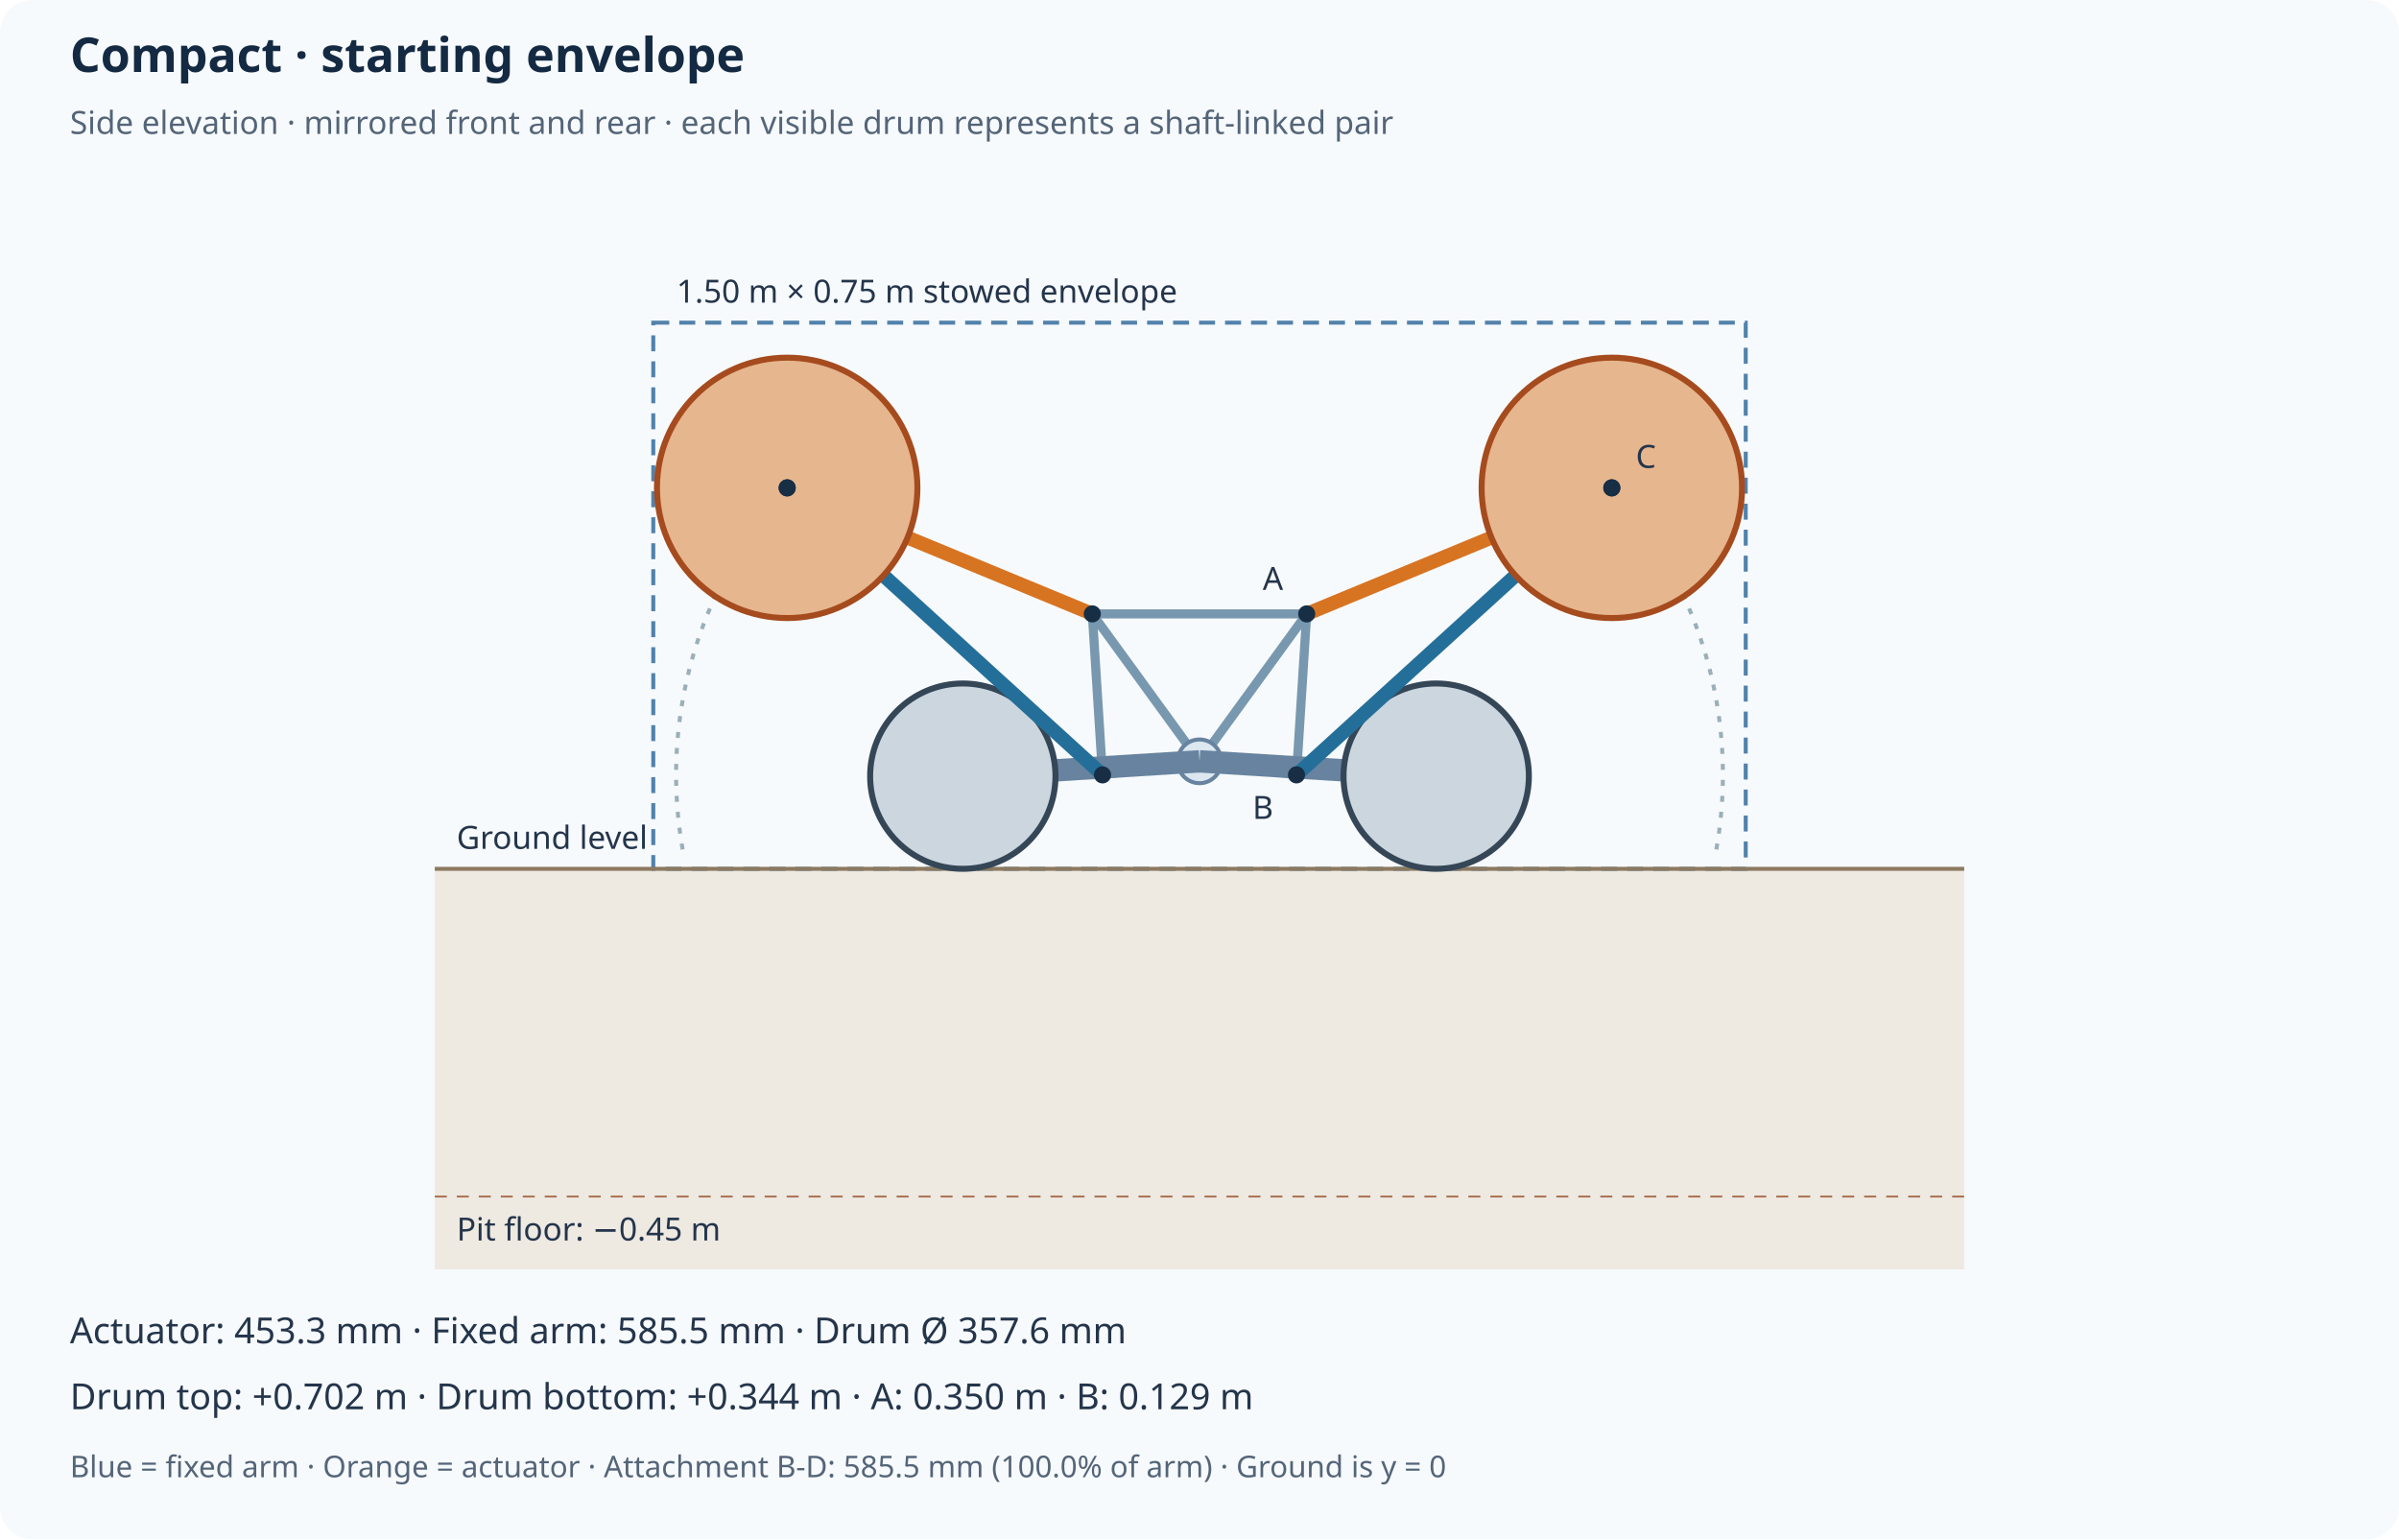
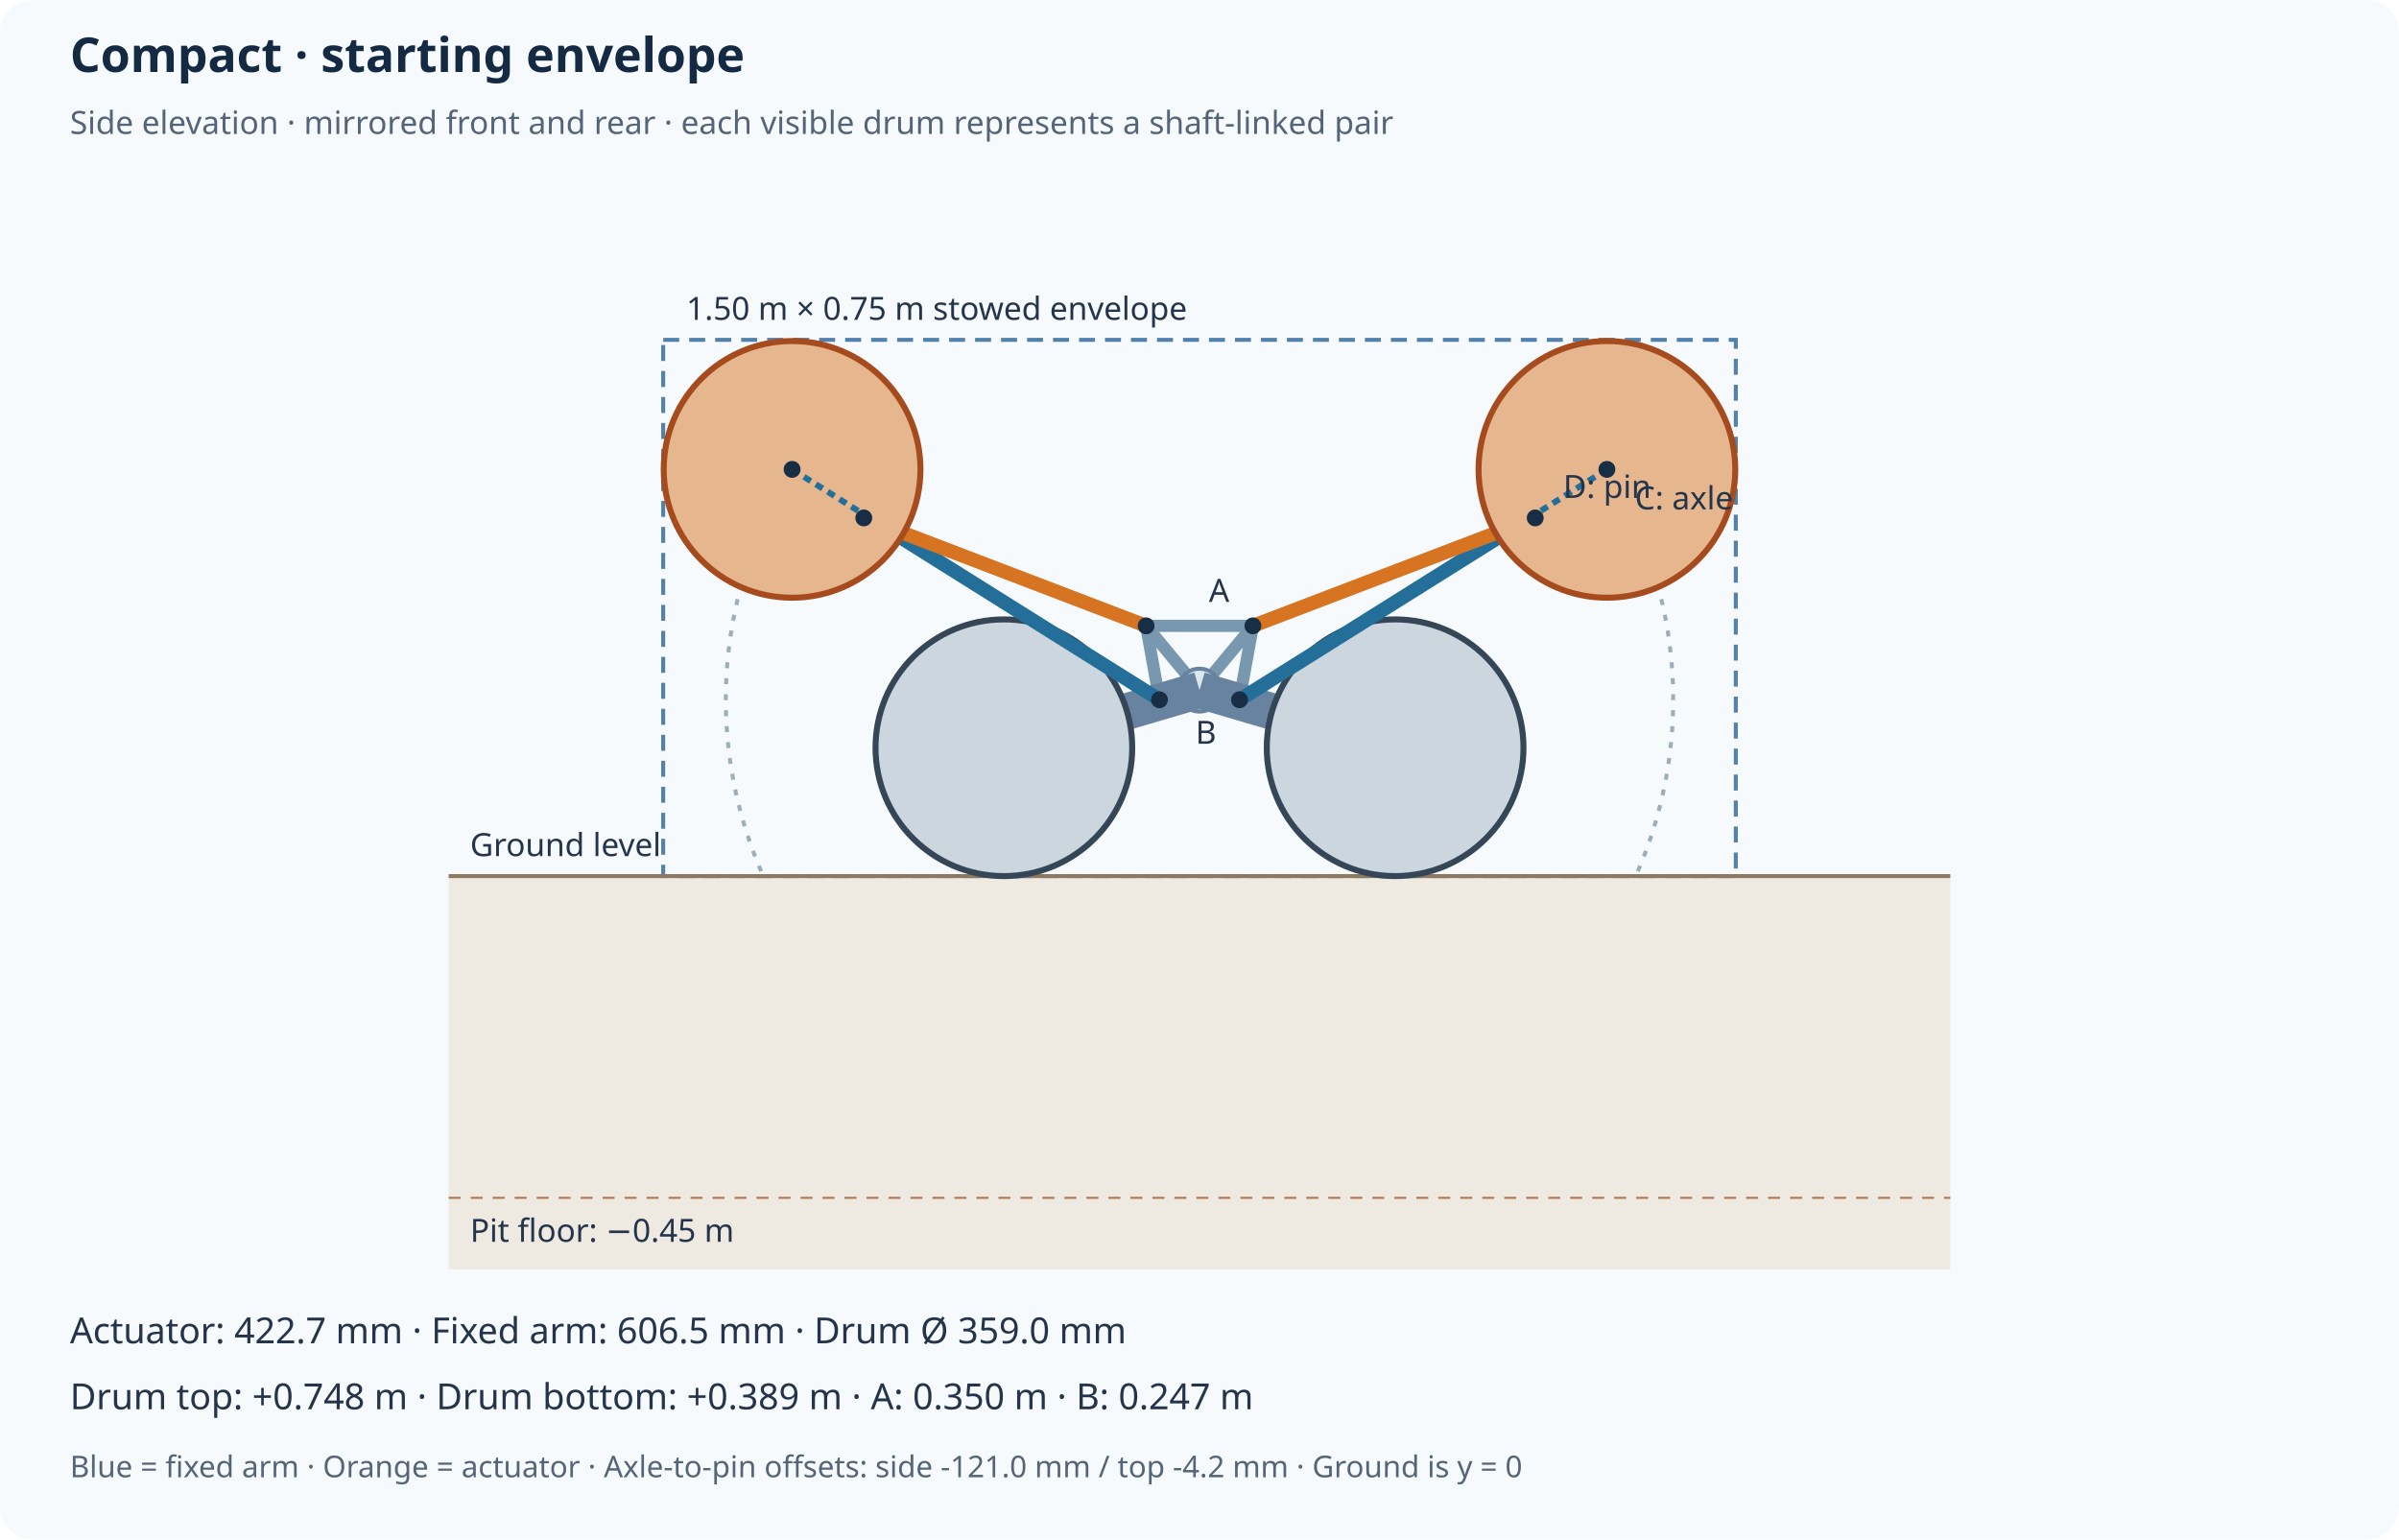
<svg xmlns="http://www.w3.org/2000/svg" viewBox="0 0 1200 770" role="img" aria-label="Compact · starting envelope">
  <rect width="1200" height="770" rx="16" fill="#f7fafc" />
  <text x="35" y="36" font-family="sans-serif" font-size="24" font-weight="700" fill="#142a43">Compact · starting envelope</text>
  <g font-family="sans-serif">
    <text x="35" y="67" font-size="16" fill="#546579">Side elevation · mirrored front and rear · each visible drum represents a shaft-linked pair</text>
-     <rect x="217.486" y="434.636" width="765.027" height="200.364" fill="#eee9e1" stroke="none" stroke-width="2" stroke-dasharray="" />
-     <rect x="326.776" y="161.412" width="546.448" height="273.224" fill="none" stroke="#5282ac" stroke-width="2" stroke-dasharray="8 5" />
-     <line x1="217.486" y1="434.636" x2="982.514" y2="434.636" stroke="#8c7960" stroke-width="2" stroke-dasharray="" />
-     <line x1="217.486" y1="598.570" x2="982.514" y2="598.570" stroke="#ac7756" stroke-width="1" stroke-dasharray="6 5" />
-     <line x1="600.000" y1="380.862" x2="653.620" y2="307.108" stroke="#7898b0" stroke-width="4.549" stroke-dasharray="" />
-     <line x1="600.000" y1="380.862" x2="648.515" y2="387.639" stroke="#7898b0" stroke-width="4.549" stroke-dasharray="" />
-     <line x1="600.000" y1="380.862" x2="546.380" y2="307.108" stroke="#7898b0" stroke-width="4.549" stroke-dasharray="" />
-     <line x1="600.000" y1="380.862" x2="551.485" y2="387.639" stroke="#7898b0" stroke-width="4.549" stroke-dasharray="" />
-     <line x1="653.620" y1="307.108" x2="648.515" y2="387.639" stroke="#7898b0" stroke-width="4.549" stroke-dasharray="" />
-     <line x1="546.380" y1="307.108" x2="551.485" y2="387.639" stroke="#7898b0" stroke-width="4.549" stroke-dasharray="" />
-     <line x1="653.620" y1="307.108" x2="546.380" y2="307.108" stroke="#7898b0" stroke-width="4.549" stroke-dasharray="" />
-     <circle cx="600.000" cy="380.862" r="10.929" stroke="#67839f" fill="#dce7f0" stroke-width="2" />
-     <line x1="600.000" y1="380.862" x2="481.603" y2="388.275" stroke="#67839f" stroke-width="11.2" stroke-dasharray="" />
-     <line x1="600.000" y1="380.862" x2="718.397" y2="388.275" stroke="#67839f" stroke-width="11.2" stroke-dasharray="" />
-     <circle cx="481.603" cy="388.275" r="46.360" stroke="#354657" fill="#cbd6df" stroke-width="3" />
-     <polyline points="443.23,203.85 440.45,205.52 437.70,207.23 434.98,208.97 432.28,210.76 429.61,212.59 426.96,214.46 424.35,216.37 421.76,218.32 419.21,220.31 416.68,222.34 414.19,224.40 411.73,226.51 409.30,228.65 406.90,230.82 404.54,233.04 402.21,235.29 399.91,237.57 397.65,239.89 395.42,242.24 393.24,244.63 391.08,247.05 388.97,249.50 386.89,251.98 384.85,254.49 382.85,257.04 380.88,259.61 378.96,262.22 377.08,264.85 375.23,267.51 373.43,270.20 371.67,272.92 369.94,275.66 368.27,278.43 366.63,281.23 365.04,284.04 363.48,286.89 361.98,289.75 360.51,292.64 359.09,295.55 357.72,298.48 356.38,301.43 355.10,304.40 353.86,307.40 352.66,310.40 351.51,313.43 350.41,316.48 349.35,319.54 348.34,322.61 347.38,325.70 346.46,328.81 345.59,331.93 344.77,335.06 344.00,338.21 343.27,341.36 342.59,344.53 341.96,347.70 341.38,350.89 340.84,354.08 340.36,357.28 339.92,360.49 339.54,363.71 339.20,366.93 338.91,370.15 338.67,373.38 338.47,376.61 338.33,379.85 338.24,383.09 338.19,386.32 338.20,389.56 338.25,392.80 338.35,396.04 338.51,399.27 338.71,402.50 338.96,405.73 339.26,408.95 339.60,412.17 340.00,415.39 340.45,418.59 340.94,421.79 341.48,424.99" fill="none" stroke="#9aafba" stroke-width="2" stroke-dasharray="3 5" />
-     <line x1="551.485" y1="387.639" x2="393.753" y2="244.056" stroke="#246f99" stroke-width="7" stroke-dasharray="" />
-     <line x1="546.380" y1="307.108" x2="393.753" y2="244.056" stroke="#d77422" stroke-width="7" stroke-dasharray="" />
-     <circle cx="393.753" cy="244.056" r="65.139" stroke="#a54b1e" fill="#e6b68e" stroke-width="3" />
-     <circle cx="393.753" cy="244.056" r="3.279" stroke="#172e45" fill="#172e45" stroke-width="2" />
-     <circle cx="393.753" cy="244.056" r="3.279" stroke="#172e45" fill="#172e45" stroke-width="2" />
-     <circle cx="546.380" cy="307.108" r="3.279" stroke="#172e45" fill="#172e45" stroke-width="2" />
-     <circle cx="551.485" cy="387.639" r="3.279" stroke="#172e45" fill="#172e45" stroke-width="2" />
-     <circle cx="718.397" cy="388.275" r="46.360" stroke="#354657" fill="#cbd6df" stroke-width="3" />
-     <polyline points="756.77,203.85 759.55,205.52 762.30,207.23 765.02,208.97 767.72,210.76 770.39,212.59 773.04,214.46 775.65,216.37 778.24,218.32 780.79,220.31 783.32,222.34 785.81,224.40 788.27,226.51 790.70,228.65 793.10,230.82 795.46,233.04 797.79,235.29 800.09,237.57 802.35,239.89 804.58,242.24 806.76,244.63 808.92,247.05 811.03,249.50 813.11,251.98 815.15,254.49 817.15,257.04 819.12,259.61 821.04,262.22 822.92,264.85 824.77,267.51 826.57,270.20 828.33,272.92 830.06,275.66 831.73,278.43 833.37,281.23 834.96,284.04 836.52,286.89 838.02,289.75 839.49,292.64 840.91,295.55 842.28,298.48 843.62,301.43 844.90,304.40 846.14,307.40 847.34,310.40 848.49,313.43 849.59,316.48 850.65,319.54 851.66,322.61 852.62,325.70 853.54,328.81 854.41,331.93 855.23,335.06 856.00,338.21 856.73,341.36 857.41,344.53 858.04,347.70 858.62,350.89 859.16,354.08 859.64,357.28 860.08,360.49 860.46,363.71 860.80,366.93 861.09,370.15 861.33,373.38 861.53,376.61 861.67,379.85 861.76,383.09 861.81,386.32 861.80,389.56 861.75,392.80 861.65,396.04 861.49,399.27 861.29,402.50 861.04,405.73 860.74,408.95 860.40,412.17 860.00,415.39 859.55,418.59 859.06,421.79 858.52,424.99" fill="none" stroke="#9aafba" stroke-width="2" stroke-dasharray="3 5" />
-     <line x1="648.515" y1="387.639" x2="806.247" y2="244.056" stroke="#246f99" stroke-width="7" stroke-dasharray="" />
-     <line x1="653.620" y1="307.108" x2="806.247" y2="244.056" stroke="#d77422" stroke-width="7" stroke-dasharray="" />
-     <circle cx="806.247" cy="244.056" r="65.139" stroke="#a54b1e" fill="#e6b68e" stroke-width="3" />
-     <circle cx="806.247" cy="244.056" r="3.279" stroke="#172e45" fill="#172e45" stroke-width="2" />
-     <circle cx="806.247" cy="244.056" r="3.279" stroke="#172e45" fill="#172e45" stroke-width="2" />
-     <circle cx="653.620" cy="307.108" r="3.279" stroke="#172e45" fill="#172e45" stroke-width="2" />
-     <circle cx="648.515" cy="387.639" r="3.279" stroke="#172e45" fill="#172e45" stroke-width="2" />
-     <text x="631.62" y="295.11" font-size="16" fill="#24354b">A</text>
-     <text x="626.51" y="409.64" font-size="16" fill="#24354b">B</text>
-     <text x="818.25" y="234.06" font-size="16" fill="#24354b">C</text>
-     <text x="338.42" y="151.41" font-size="16" fill="#24354b">1.50 m × 0.75 m stowed envelope</text>
-     <text x="228.42" y="424.64" font-size="16" fill="#24354b">Ground level</text>
-     <text x="228.42" y="620.57" font-size="16" fill="#24354b">Pit floor: −0.45 m</text>
-     <text x="35" y="672" font-size="18" fill="#24354b">Actuator: 453.3 mm · Fixed arm: 585.5 mm · Drum Ø 357.6 mm</text>
-     <text x="35" y="705" font-size="18" fill="#24354b">Drum top: +0.702 m · Drum bottom: +0.344 m · A: 0.350 m · B: 0.129 m</text>
-     <text x="35" y="739" font-size="15" fill="#546579">Blue = fixed arm · Orange = actuator · Attachment B-D: 585.5 mm (100.0% of arm) · Ground is y = 0</text>
+     <rect x="224.431" y="438.273" width="751.138" height="196.727" fill="#eee9e1" stroke="none" stroke-width="2" stroke-dasharray="" />
+     <rect x="331.736" y="170.010" width="536.527" height="268.264" fill="none" stroke="#5282ac" stroke-width="2" stroke-dasharray="8 5" />
+     <line x1="224.431" y1="438.273" x2="975.569" y2="438.273" stroke="#8c7960" stroke-width="2" stroke-dasharray="" />
+     <line x1="224.431" y1="599.232" x2="975.569" y2="599.232" stroke="#ac7756" stroke-width="1" stroke-dasharray="6 5" />
+     <line x1="600.000" y1="345.246" x2="626.701" y2="313.084" stroke="#7898b0" stroke-width="6.107" stroke-dasharray="" />
+     <line x1="600.000" y1="345.246" x2="620.017" y2="350.060" stroke="#7898b0" stroke-width="6.107" stroke-dasharray="" />
+     <line x1="600.000" y1="345.246" x2="573.299" y2="313.084" stroke="#7898b0" stroke-width="6.107" stroke-dasharray="" />
+     <line x1="600.000" y1="345.246" x2="579.983" y2="350.060" stroke="#7898b0" stroke-width="6.107" stroke-dasharray="" />
+     <line x1="626.701" y1="313.084" x2="620.017" y2="350.060" stroke="#7898b0" stroke-width="6.107" stroke-dasharray="" />
+     <line x1="573.299" y1="313.084" x2="579.983" y2="350.060" stroke="#7898b0" stroke-width="6.107" stroke-dasharray="" />
+     <line x1="626.701" y1="313.084" x2="573.299" y2="313.084" stroke="#7898b0" stroke-width="6.107" stroke-dasharray="" />
+     <circle cx="600.000" cy="345.246" r="10.731" stroke="#67839f" fill="#dce7f0" stroke-width="2" />
+     <line x1="600.000" y1="345.246" x2="502.146" y2="374.069" stroke="#67839f" stroke-width="18.332" stroke-dasharray="" />
+     <line x1="600.000" y1="345.246" x2="697.854" y2="374.069" stroke="#67839f" stroke-width="18.332" stroke-dasharray="" />
+     <circle cx="502.146" cy="374.069" r="64.204" stroke="#354657" fill="#cbd6df" stroke-width="3" />
+     <polyline points="421.33,202.13 419.18,204.46 417.07,206.83 415.00,209.22 412.96,211.65 410.95,214.11 408.98,216.59 407.05,219.11 405.15,221.65 403.29,224.22 401.47,226.82 399.69,229.44 397.95,232.09 396.24,234.76 394.58,237.46 392.95,240.18 391.36,242.93 389.82,245.70 388.31,248.49 386.85,251.30 385.42,254.13 384.04,256.99 382.70,259.86 381.41,262.76 380.15,265.67 378.94,268.60 377.77,271.55 376.64,274.51 375.56,277.49 374.52,280.49 373.53,283.50 372.58,286.52 371.67,289.56 370.81,292.61 369.99,295.68 369.22,298.75 368.49,301.84 367.81,304.94 367.17,308.04 366.58,311.16 366.03,314.28 365.53,317.41 365.08,320.55 364.67,323.70 364.31,326.85 363.99,330.00 363.72,333.16 363.50,336.33 363.32,339.49 363.19,342.66 363.10,345.83 363.06,349.00 363.07,352.17 363.13,355.34 363.23,358.51 363.37,361.68 363.57,364.85 363.80,368.01 364.09,371.17 364.42,374.32 364.80,377.47 365.22,380.61 365.69,383.75 366.21,386.88 366.77,390.00 367.38,393.11 368.03,396.21 368.73,399.31 369.47,402.39 370.26,405.46 371.09,408.52 371.96,411.57 372.89,414.60 373.85,417.62 374.86,420.63 375.91,423.62 377.01,426.60 378.15,429.55 379.34,432.50 380.56,435.42 381.83,438.33" fill="none" stroke="#9aafba" stroke-width="2" stroke-dasharray="3 5" />
+     <line x1="579.983" y1="350.060" x2="396.209" y2="234.812" stroke="#246f99" stroke-width="7" stroke-dasharray="" />
+     <line x1="432.880" y1="257.809" x2="432.074" y2="259.095" stroke="#246f99" stroke-width="4" stroke-dasharray="" />
+     <line x1="573.299" y1="313.084" x2="432.074" y2="259.095" stroke="#d77422" stroke-width="7" stroke-dasharray="" />
+     <circle cx="396.209" cy="234.812" r="64.204" stroke="#a54b1e" fill="#e6b68e" stroke-width="3" />
+     <line x1="396.209" y1="234.812" x2="432.880" y2="257.809" stroke="#246f99" stroke-width="3" stroke-dasharray="4 3" />
+     <line x1="432.880" y1="257.809" x2="432.074" y2="259.095" stroke="#246f99" stroke-width="4" stroke-dasharray="" />
+     <circle cx="396.209" cy="234.812" r="3.219" stroke="#172e45" fill="#172e45" stroke-width="2" />
+     <circle cx="432.074" cy="259.095" r="3.219" stroke="#172e45" fill="#172e45" stroke-width="2" />
+     <circle cx="573.299" cy="313.084" r="3.219" stroke="#172e45" fill="#172e45" stroke-width="2" />
+     <circle cx="579.983" cy="350.060" r="3.219" stroke="#172e45" fill="#172e45" stroke-width="2" />
+     <circle cx="697.854" cy="374.069" r="64.204" stroke="#354657" fill="#cbd6df" stroke-width="3" />
+     <polyline points="778.67,202.13 780.82,204.46 782.93,206.83 785.00,209.22 787.04,211.65 789.05,214.11 791.02,216.59 792.95,219.11 794.85,221.65 796.71,224.22 798.53,226.82 800.31,229.44 802.05,232.09 803.76,234.76 805.42,237.46 807.05,240.18 808.64,242.93 810.18,245.70 811.69,248.49 813.15,251.30 814.58,254.13 815.96,256.99 817.30,259.86 818.59,262.76 819.85,265.67 821.06,268.60 822.23,271.55 823.36,274.51 824.44,277.49 825.48,280.49 826.47,283.50 827.42,286.52 828.33,289.56 829.19,292.61 830.01,295.68 830.78,298.75 831.51,301.84 832.19,304.94 832.83,308.04 833.42,311.16 833.97,314.28 834.47,317.41 834.92,320.55 835.33,323.70 835.69,326.85 836.01,330.00 836.28,333.16 836.50,336.33 836.68,339.49 836.81,342.66 836.90,345.83 836.94,349.00 836.93,352.17 836.87,355.34 836.77,358.51 836.63,361.68 836.43,364.85 836.20,368.01 835.91,371.17 835.58,374.32 835.20,377.47 834.78,380.61 834.31,383.75 833.79,386.88 833.23,390.00 832.62,393.11 831.97,396.21 831.27,399.31 830.53,402.39 829.74,405.46 828.91,408.52 828.04,411.57 827.11,414.60 826.15,417.62 825.14,420.63 824.09,423.62 822.99,426.60 821.85,429.55 820.66,432.50 819.44,435.42 818.17,438.33" fill="none" stroke="#9aafba" stroke-width="2" stroke-dasharray="3 5" />
+     <line x1="620.017" y1="350.060" x2="803.791" y2="234.812" stroke="#246f99" stroke-width="7" stroke-dasharray="" />
+     <line x1="767.120" y1="257.809" x2="767.926" y2="259.095" stroke="#246f99" stroke-width="4" stroke-dasharray="" />
+     <line x1="626.701" y1="313.084" x2="767.926" y2="259.095" stroke="#d77422" stroke-width="7" stroke-dasharray="" />
+     <circle cx="803.791" cy="234.812" r="64.204" stroke="#a54b1e" fill="#e6b68e" stroke-width="3" />
+     <line x1="803.791" y1="234.812" x2="767.120" y2="257.809" stroke="#246f99" stroke-width="3" stroke-dasharray="4 3" />
+     <line x1="767.120" y1="257.809" x2="767.926" y2="259.095" stroke="#246f99" stroke-width="4" stroke-dasharray="" />
+     <circle cx="803.791" cy="234.812" r="3.219" stroke="#172e45" fill="#172e45" stroke-width="2" />
+     <circle cx="767.926" cy="259.095" r="3.219" stroke="#172e45" fill="#172e45" stroke-width="2" />
+     <circle cx="626.701" cy="313.084" r="3.219" stroke="#172e45" fill="#172e45" stroke-width="2" />
+     <circle cx="620.017" cy="350.060" r="3.219" stroke="#172e45" fill="#172e45" stroke-width="2" />
+     <text x="604.70" y="301.08" font-size="16" fill="#24354b">A</text>
+     <text x="598.02" y="372.06" font-size="16" fill="#24354b">B</text>
+     <text x="817.79" y="254.81" font-size="16" fill="#24354b">C: axle</text>
+     <text x="343.31" y="160.01" font-size="16" fill="#24354b">1.50 m × 0.75 m stowed envelope</text>
+     <text x="235.16" y="428.27" font-size="16" fill="#24354b">Ground level</text>
+     <text x="235.16" y="621.23" font-size="16" fill="#24354b">Pit floor: −0.45 m</text>
+     <text x="781.93" y="249.09" font-size="16" fill="#24354b">D: pin</text>
+     <text x="35" y="672" font-size="18" fill="#24354b">Actuator: 422.7 mm · Fixed arm: 606.5 mm · Drum Ø 359.0 mm</text>
+     <text x="35" y="705" font-size="18" fill="#24354b">Drum top: +0.748 m · Drum bottom: +0.389 m · A: 0.350 m · B: 0.247 m</text>
+     <text x="35" y="739" font-size="15" fill="#546579">Blue = fixed arm · Orange = actuator · Axle-to-pin offsets: side -121.0 mm / top -4.2 mm · Ground is y = 0</text>
  </g>
</svg>
